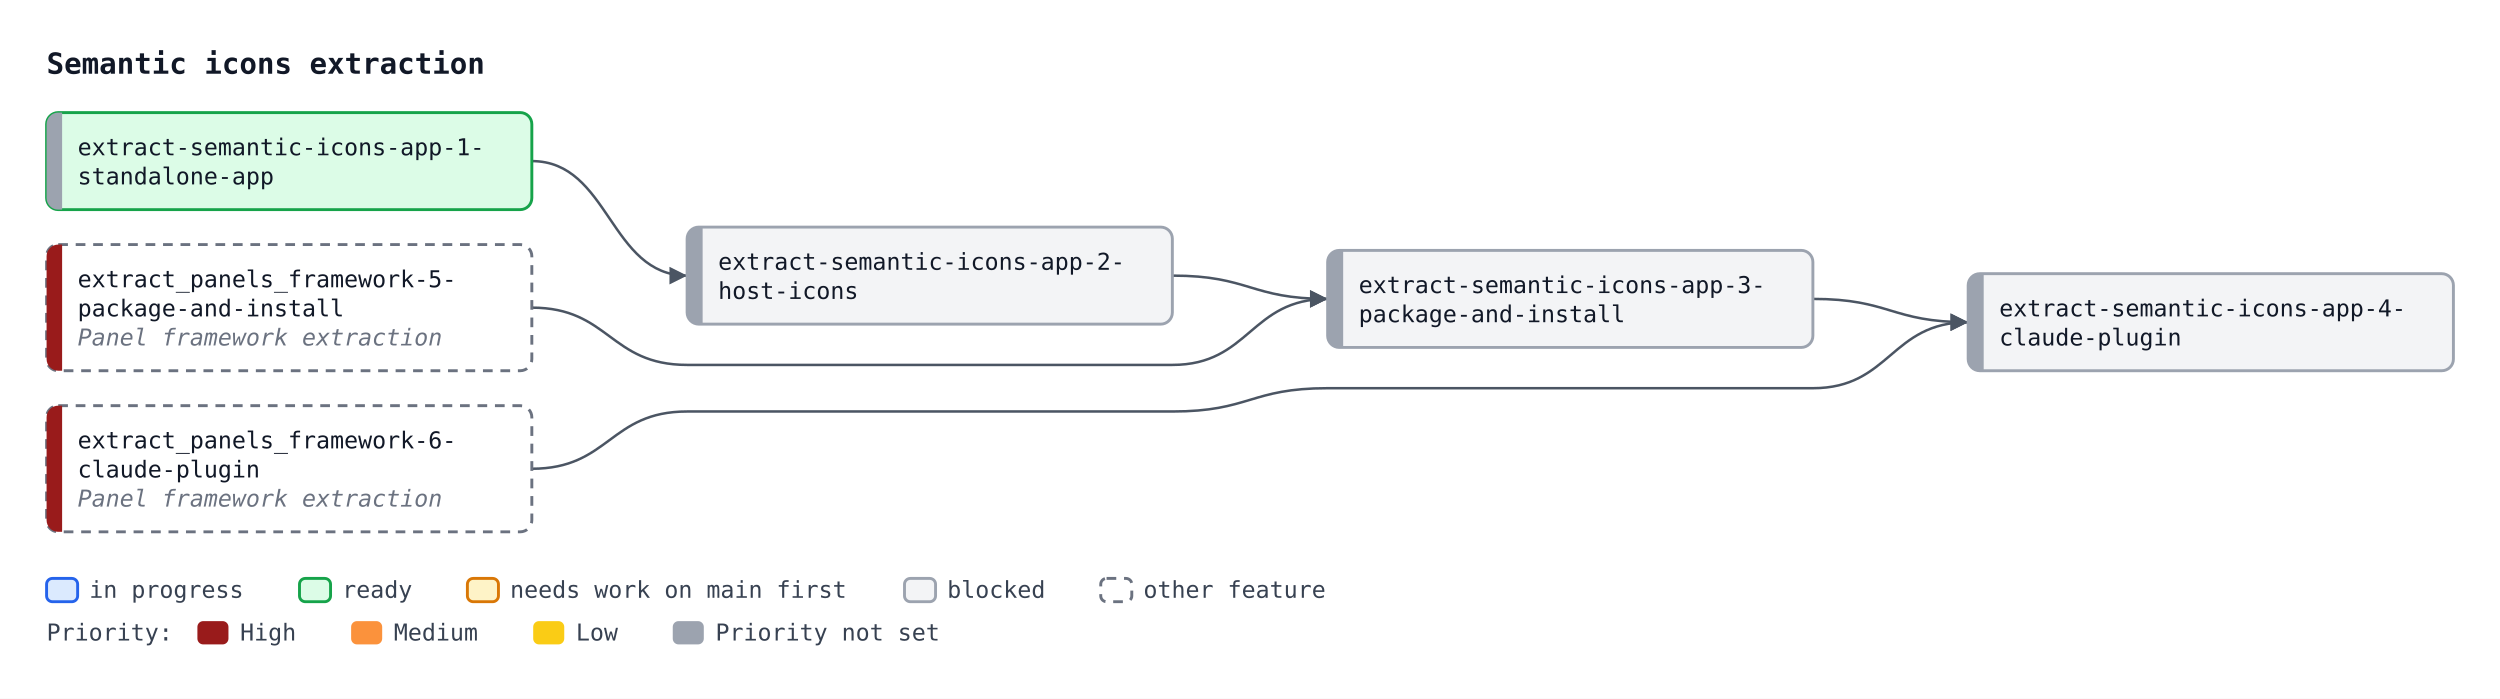
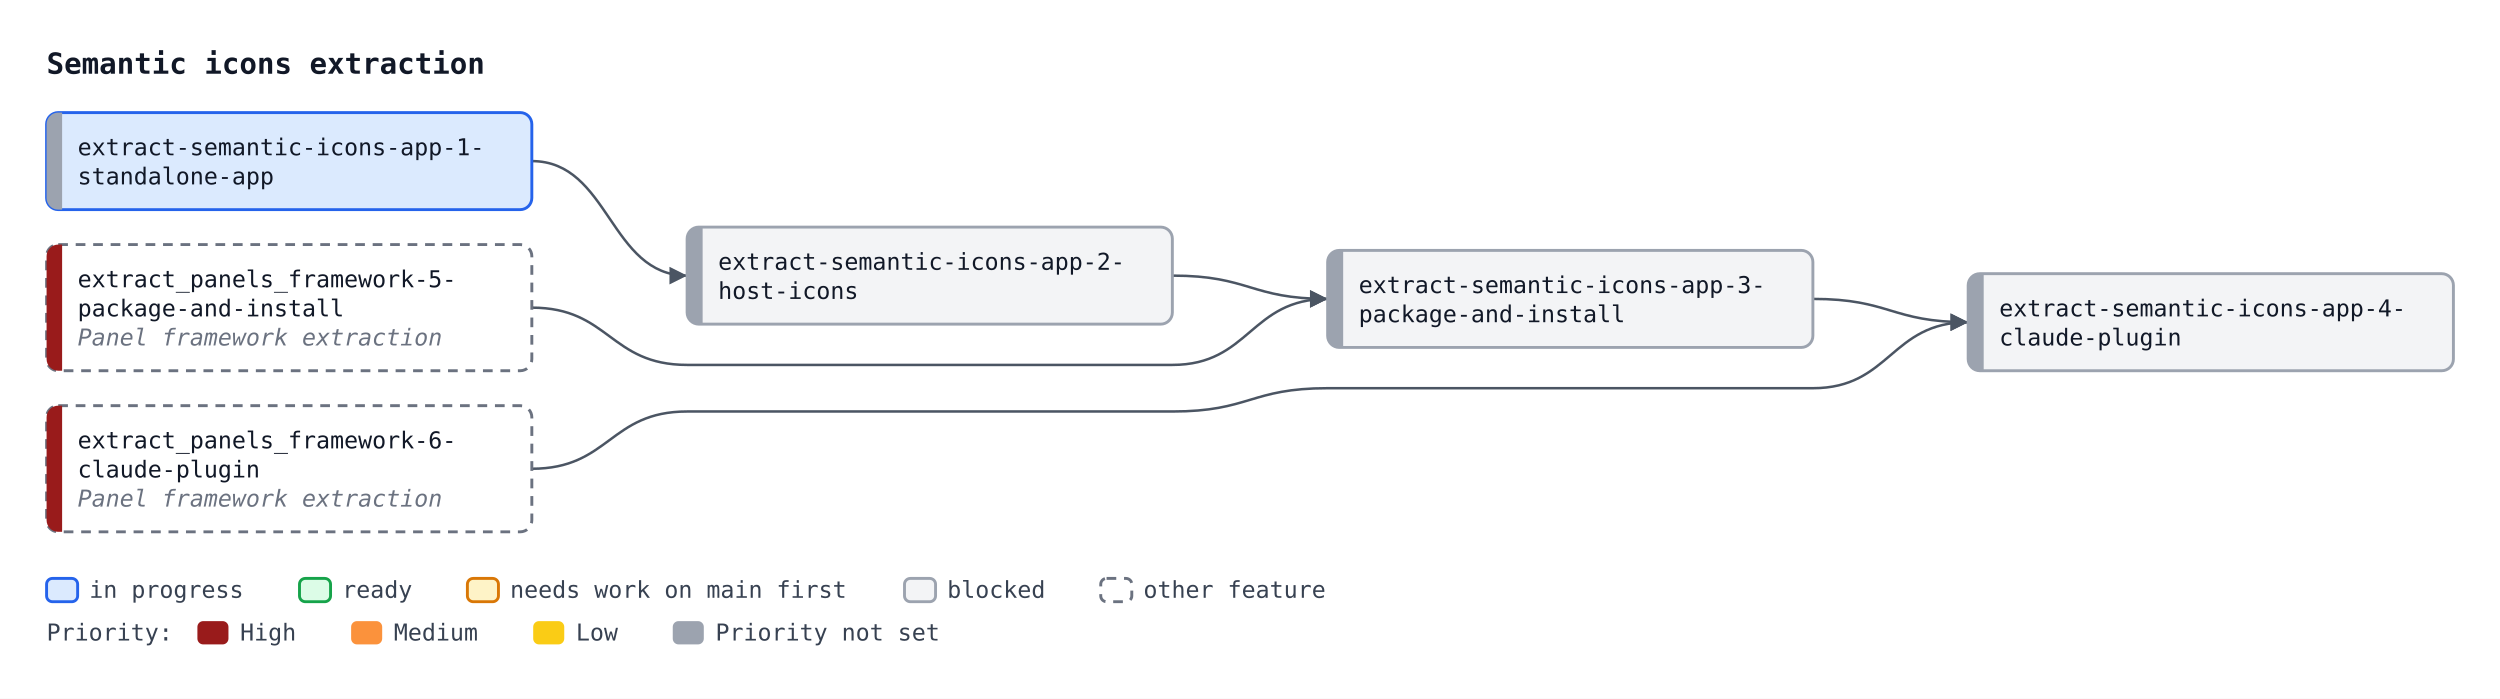
<svg xmlns="http://www.w3.org/2000/svg" width="1288" height="360" viewBox="0 0 1288 360" font-family="ui-monospace, SFMono-Regular, Menlo, Consolas, monospace" font-size="12">
  <defs>
    <marker id="arrow" viewBox="0 0 10 10" refX="10" refY="5" markerWidth="7" markerHeight="7" orient="auto-start-reverse">
      <path d="M0,0 L10,5 L0,10 z" fill="#4b5563" />
    </marker>
  </defs>
  <rect width="1288" height="360" fill="#ffffff" />
  <text x="24" y="38" font-size="15" font-weight="bold" fill="#111827">Semantic icons extraction</text>
  <path d="M274.0,83.0 C314.0,83.0 314.0,142.0 354.0,142.0" fill="none" stroke="#4b5563" stroke-width="1.3" marker-end="url(#arrow)" />
  <path d="M604.0,142.0 C644.0,142.0 644.0,154.0 684.0,154.0" fill="none" stroke="#4b5563" stroke-width="1.3" marker-end="url(#arrow)" />
  <path d="M274.0,158.5 C314.0,158.5 314.0,188.0 354.0,188.0 L604.0,188.0 C644.0,188.0 644.0,154.0 684.0,154.0" fill="none" stroke="#4b5563" stroke-width="1.3" marker-end="url(#arrow)" />
  <path d="M934.0,154.0 C974.0,154.0 974.0,166.0 1014.0,166.0" fill="none" stroke="#4b5563" stroke-width="1.3" marker-end="url(#arrow)" />
  <path d="M274.0,241.5 C314.0,241.5 314.0,212.0 354.0,212.0 L604.0,212.0 C644.0,212.0 644.0,200.0 684.0,200.0 L934.0,200.0 C974.0,200.0 974.0,166.0 1014.0,166.0" fill="none" stroke="#4b5563" stroke-width="1.3" marker-end="url(#arrow)" />
-   <rect x="24.0" y="58.0" width="250" height="50" rx="6" fill="#dcfce7" stroke="#16a34a" stroke-width="1.5" />
+   <rect x="24.0" y="58.0" width="250" height="50" rx="6" fill="#dbeafe" stroke="#2563eb" stroke-width="1.5" />
  <path d="M32.0,58.0 H30.0 A6,6 0 0 0 24.0,64.0 V102.0 A6,6 0 0 0 30.0,108.0 H32.0 Z" fill="#9ca3af" />
  <text x="40.0" y="80.0" fill="#111827">extract-semantic-icons-app-1-</text>
  <text x="40.0" y="95.0" fill="#111827">standalone-app</text>
  <rect x="354.0" y="117.0" width="250" height="50" rx="6" fill="#f3f4f6" stroke="#9ca3af" stroke-width="1.5" />
  <path d="M362.0,117.0 H360.0 A6,6 0 0 0 354.0,123.0 V161.0 A6,6 0 0 0 360.0,167.0 H362.0 Z" fill="#9ca3af" />
  <text x="370.0" y="139.0" fill="#111827">extract-semantic-icons-app-2-</text>
  <text x="370.0" y="154.0" fill="#111827">host-icons</text>
  <rect x="684.0" y="129.0" width="250" height="50" rx="6" fill="#f3f4f6" stroke="#9ca3af" stroke-width="1.5" />
  <path d="M692.0,129.0 H690.0 A6,6 0 0 0 684.0,135.0 V173.0 A6,6 0 0 0 690.0,179.0 H692.0 Z" fill="#9ca3af" />
  <text x="700.0" y="151.0" fill="#111827">extract-semantic-icons-app-3-</text>
  <text x="700.0" y="166.0" fill="#111827">package-and-install</text>
  <rect x="1014.0" y="141.0" width="250" height="50" rx="6" fill="#f3f4f6" stroke="#9ca3af" stroke-width="1.5" />
  <path d="M1022.0,141.0 H1020.0 A6,6 0 0 0 1014.0,147.0 V185.0 A6,6 0 0 0 1020.0,191.0 H1022.0 Z" fill="#9ca3af" />
  <text x="1030.0" y="163.0" fill="#111827">extract-semantic-icons-app-4-</text>
  <text x="1030.0" y="178.0" fill="#111827">claude-plugin</text>
  <rect x="24.0" y="126.0" width="250" height="65" rx="6" fill="#ffffff" stroke="#6b7280" stroke-width="1.5" stroke-dasharray="5 4" />
  <path d="M32.0,126.0 H30.0 A6,6 0 0 0 24.0,132.0 V185.0 A6,6 0 0 0 30.0,191.0 H32.0 Z" fill="#991b1b" />
  <text x="40.0" y="148.0" fill="#111827">extract_panels_framework-5-</text>
  <text x="40.0" y="163.0" fill="#111827">package-and-install</text>
  <text x="40.0" y="178.0" fill="#6b7280" font-style="italic">Panel framework extraction</text>
  <rect x="24.0" y="209.0" width="250" height="65" rx="6" fill="#ffffff" stroke="#6b7280" stroke-width="1.5" stroke-dasharray="5 4" />
  <path d="M32.0,209.0 H30.0 A6,6 0 0 0 24.0,215.0 V268.0 A6,6 0 0 0 30.0,274.0 H32.0 Z" fill="#991b1b" />
  <text x="40.0" y="231.0" fill="#111827">extract_panels_framework-6-</text>
  <text x="40.0" y="246.0" fill="#111827">claude-plugin</text>
  <text x="40.0" y="261.0" fill="#6b7280" font-style="italic">Panel framework extraction</text>
  <rect x="24.0" y="298" width="16" height="12" rx="3" fill="#dbeafe" stroke="#2563eb" stroke-width="1.5" />
  <text x="46.0" y="308" fill="#374151">in progress</text>
  <rect x="154.3" y="298" width="16" height="12" rx="3" fill="#dcfce7" stroke="#16a34a" stroke-width="1.5" />
  <text x="176.3" y="308" fill="#374151">ready</text>
  <rect x="240.8" y="298" width="16" height="12" rx="3" fill="#fef3c7" stroke="#d97706" stroke-width="1.5" />
  <text x="262.8" y="308" fill="#374151">needs work on main first</text>
  <rect x="466.0" y="298" width="16" height="12" rx="3" fill="#f3f4f6" stroke="#9ca3af" stroke-width="1.5" />
  <text x="488.0" y="308" fill="#374151">blocked</text>
  <rect x="567.1" y="298" width="16" height="12" rx="3" fill="#ffffff" stroke="#6b7280" stroke-width="1.5" stroke-dasharray="5 4" />
  <text x="589.1" y="308" fill="#374151">other feature</text>
  <text x="24" y="330" fill="#374151">Priority:</text>
  <rect x="101.7" y="320" width="16" height="12" rx="3" fill="#991b1b" />
  <text x="123.7" y="330" fill="#374151">High</text>
  <rect x="180.9" y="320" width="16" height="12" rx="3" fill="#fb923c" />
  <text x="202.9" y="330" fill="#374151">Medium</text>
  <rect x="274.7" y="320" width="16" height="12" rx="3" fill="#facc15" />
  <text x="296.7" y="330" fill="#374151">Low</text>
  <rect x="346.6" y="320" width="16" height="12" rx="3" fill="#9ca3af" />
  <text x="368.6" y="330" fill="#374151">Priority not set</text>
</svg>
